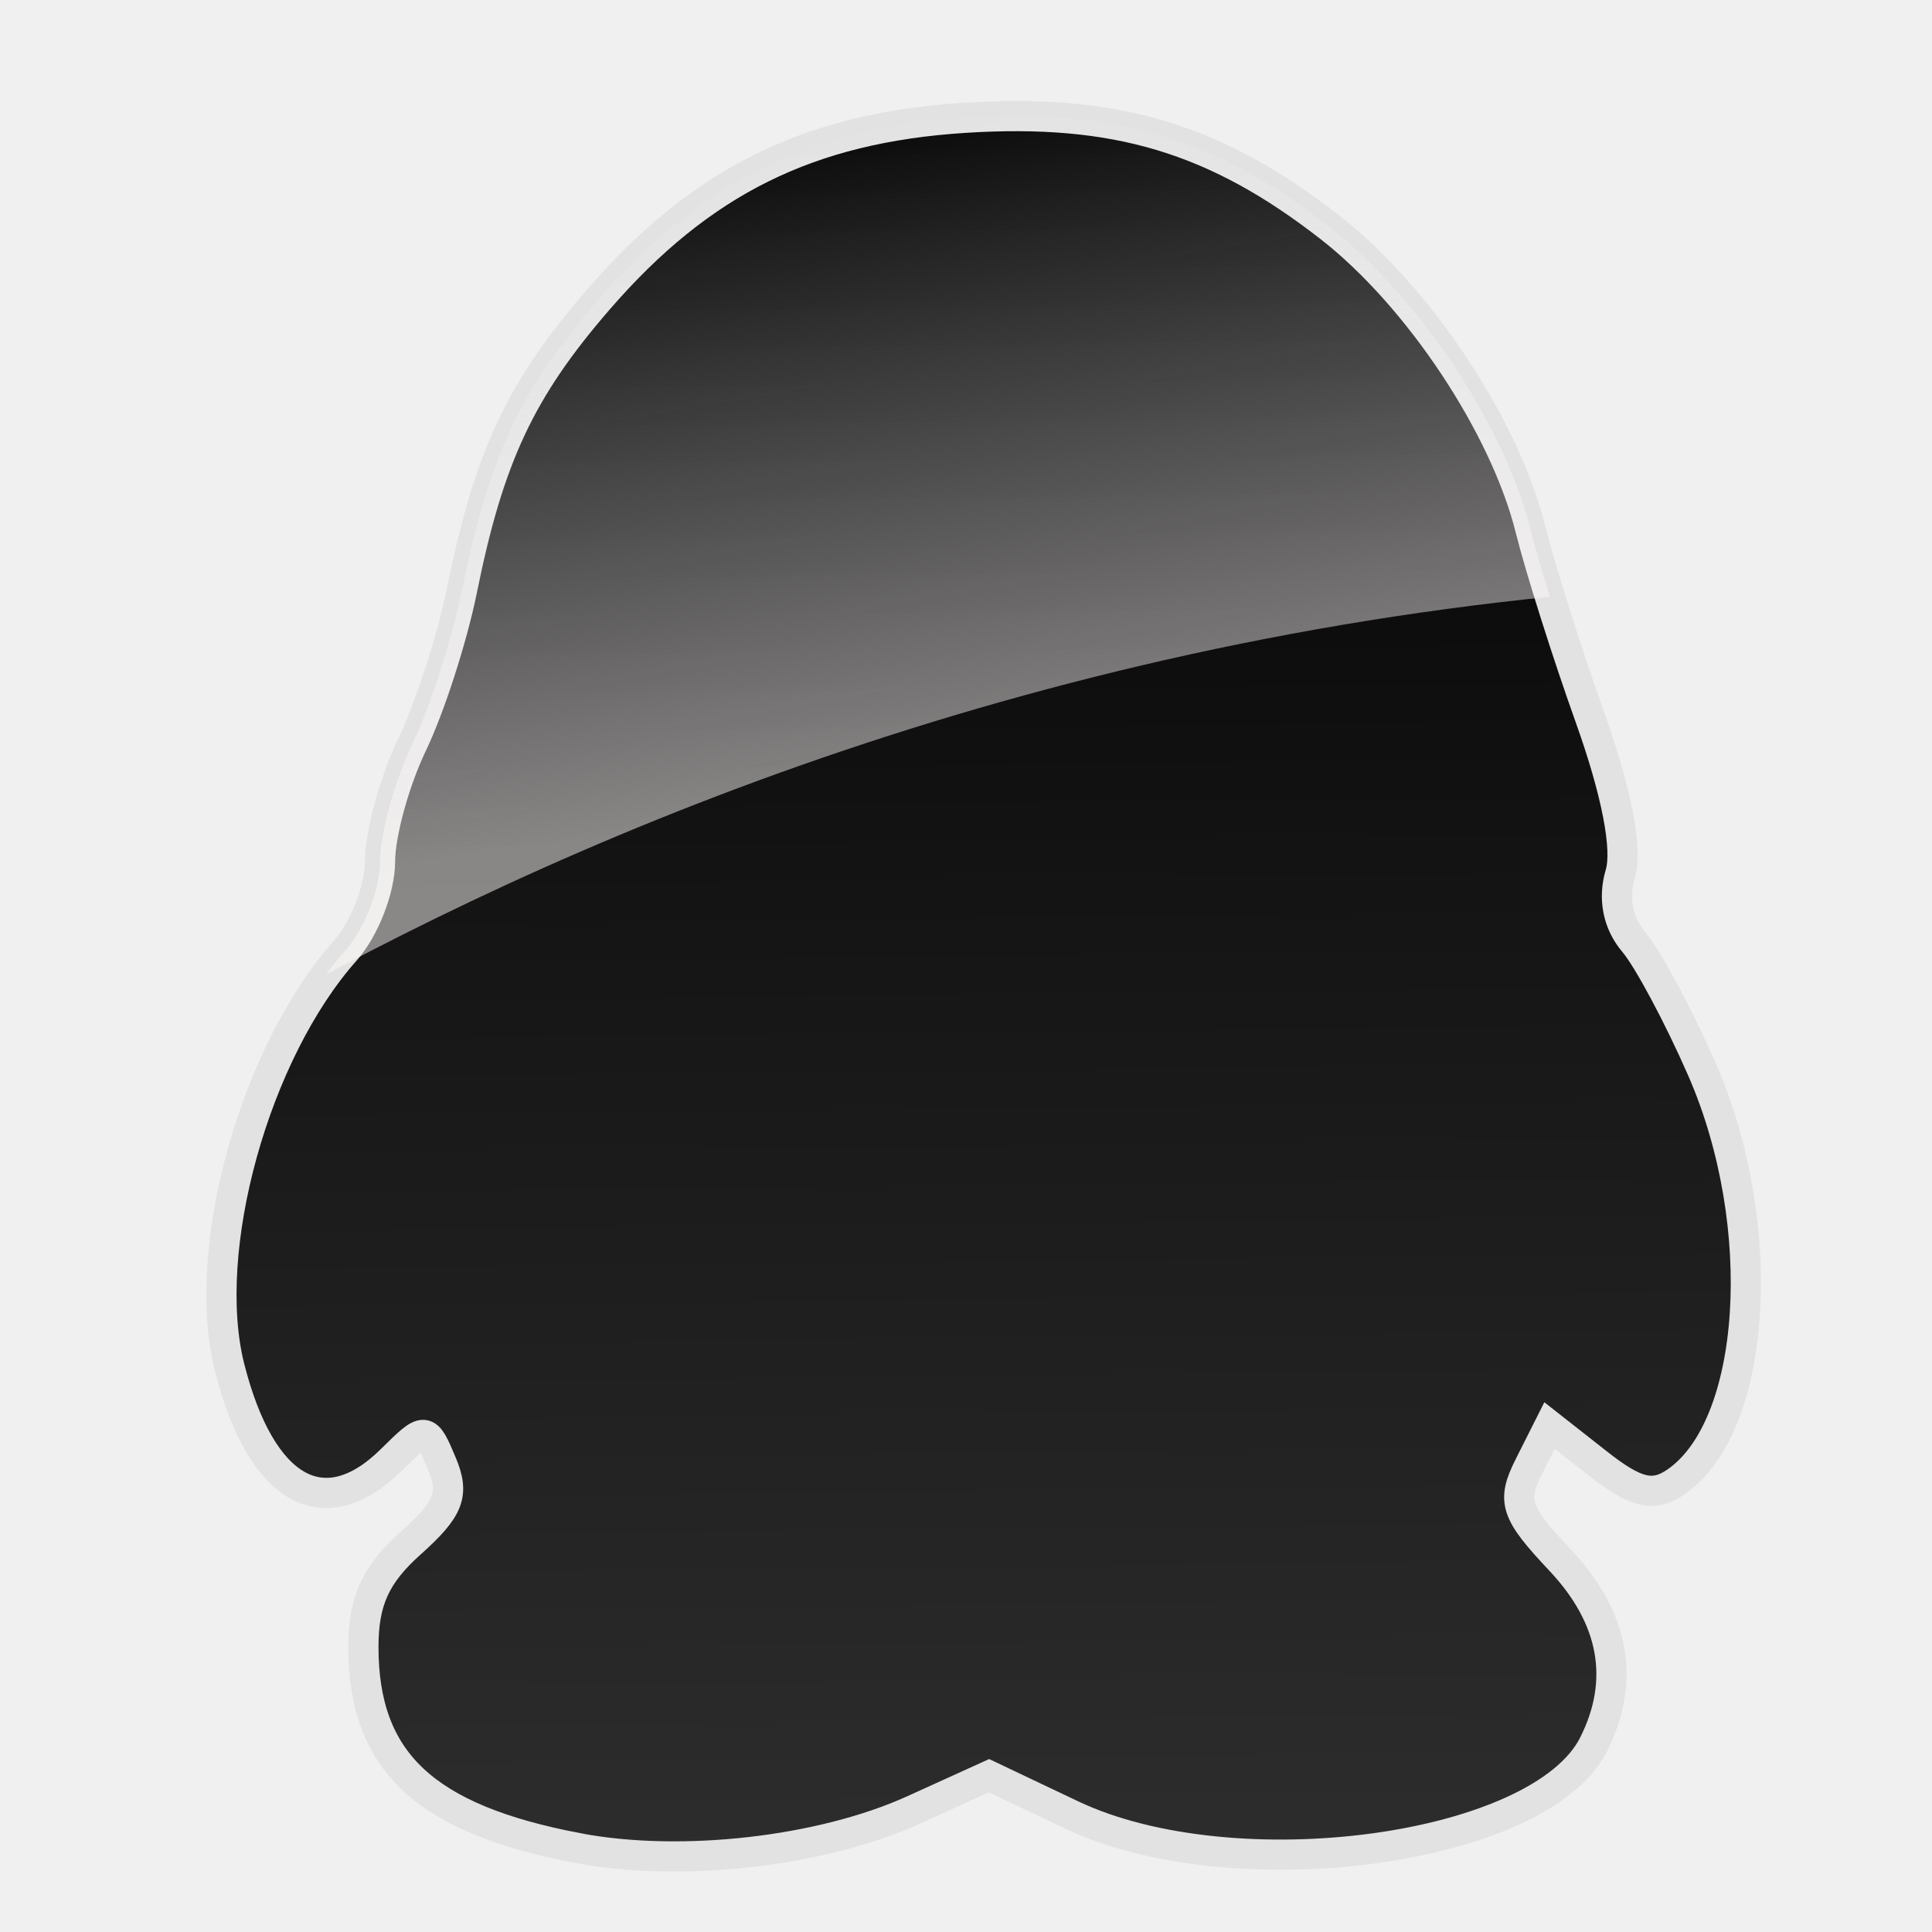
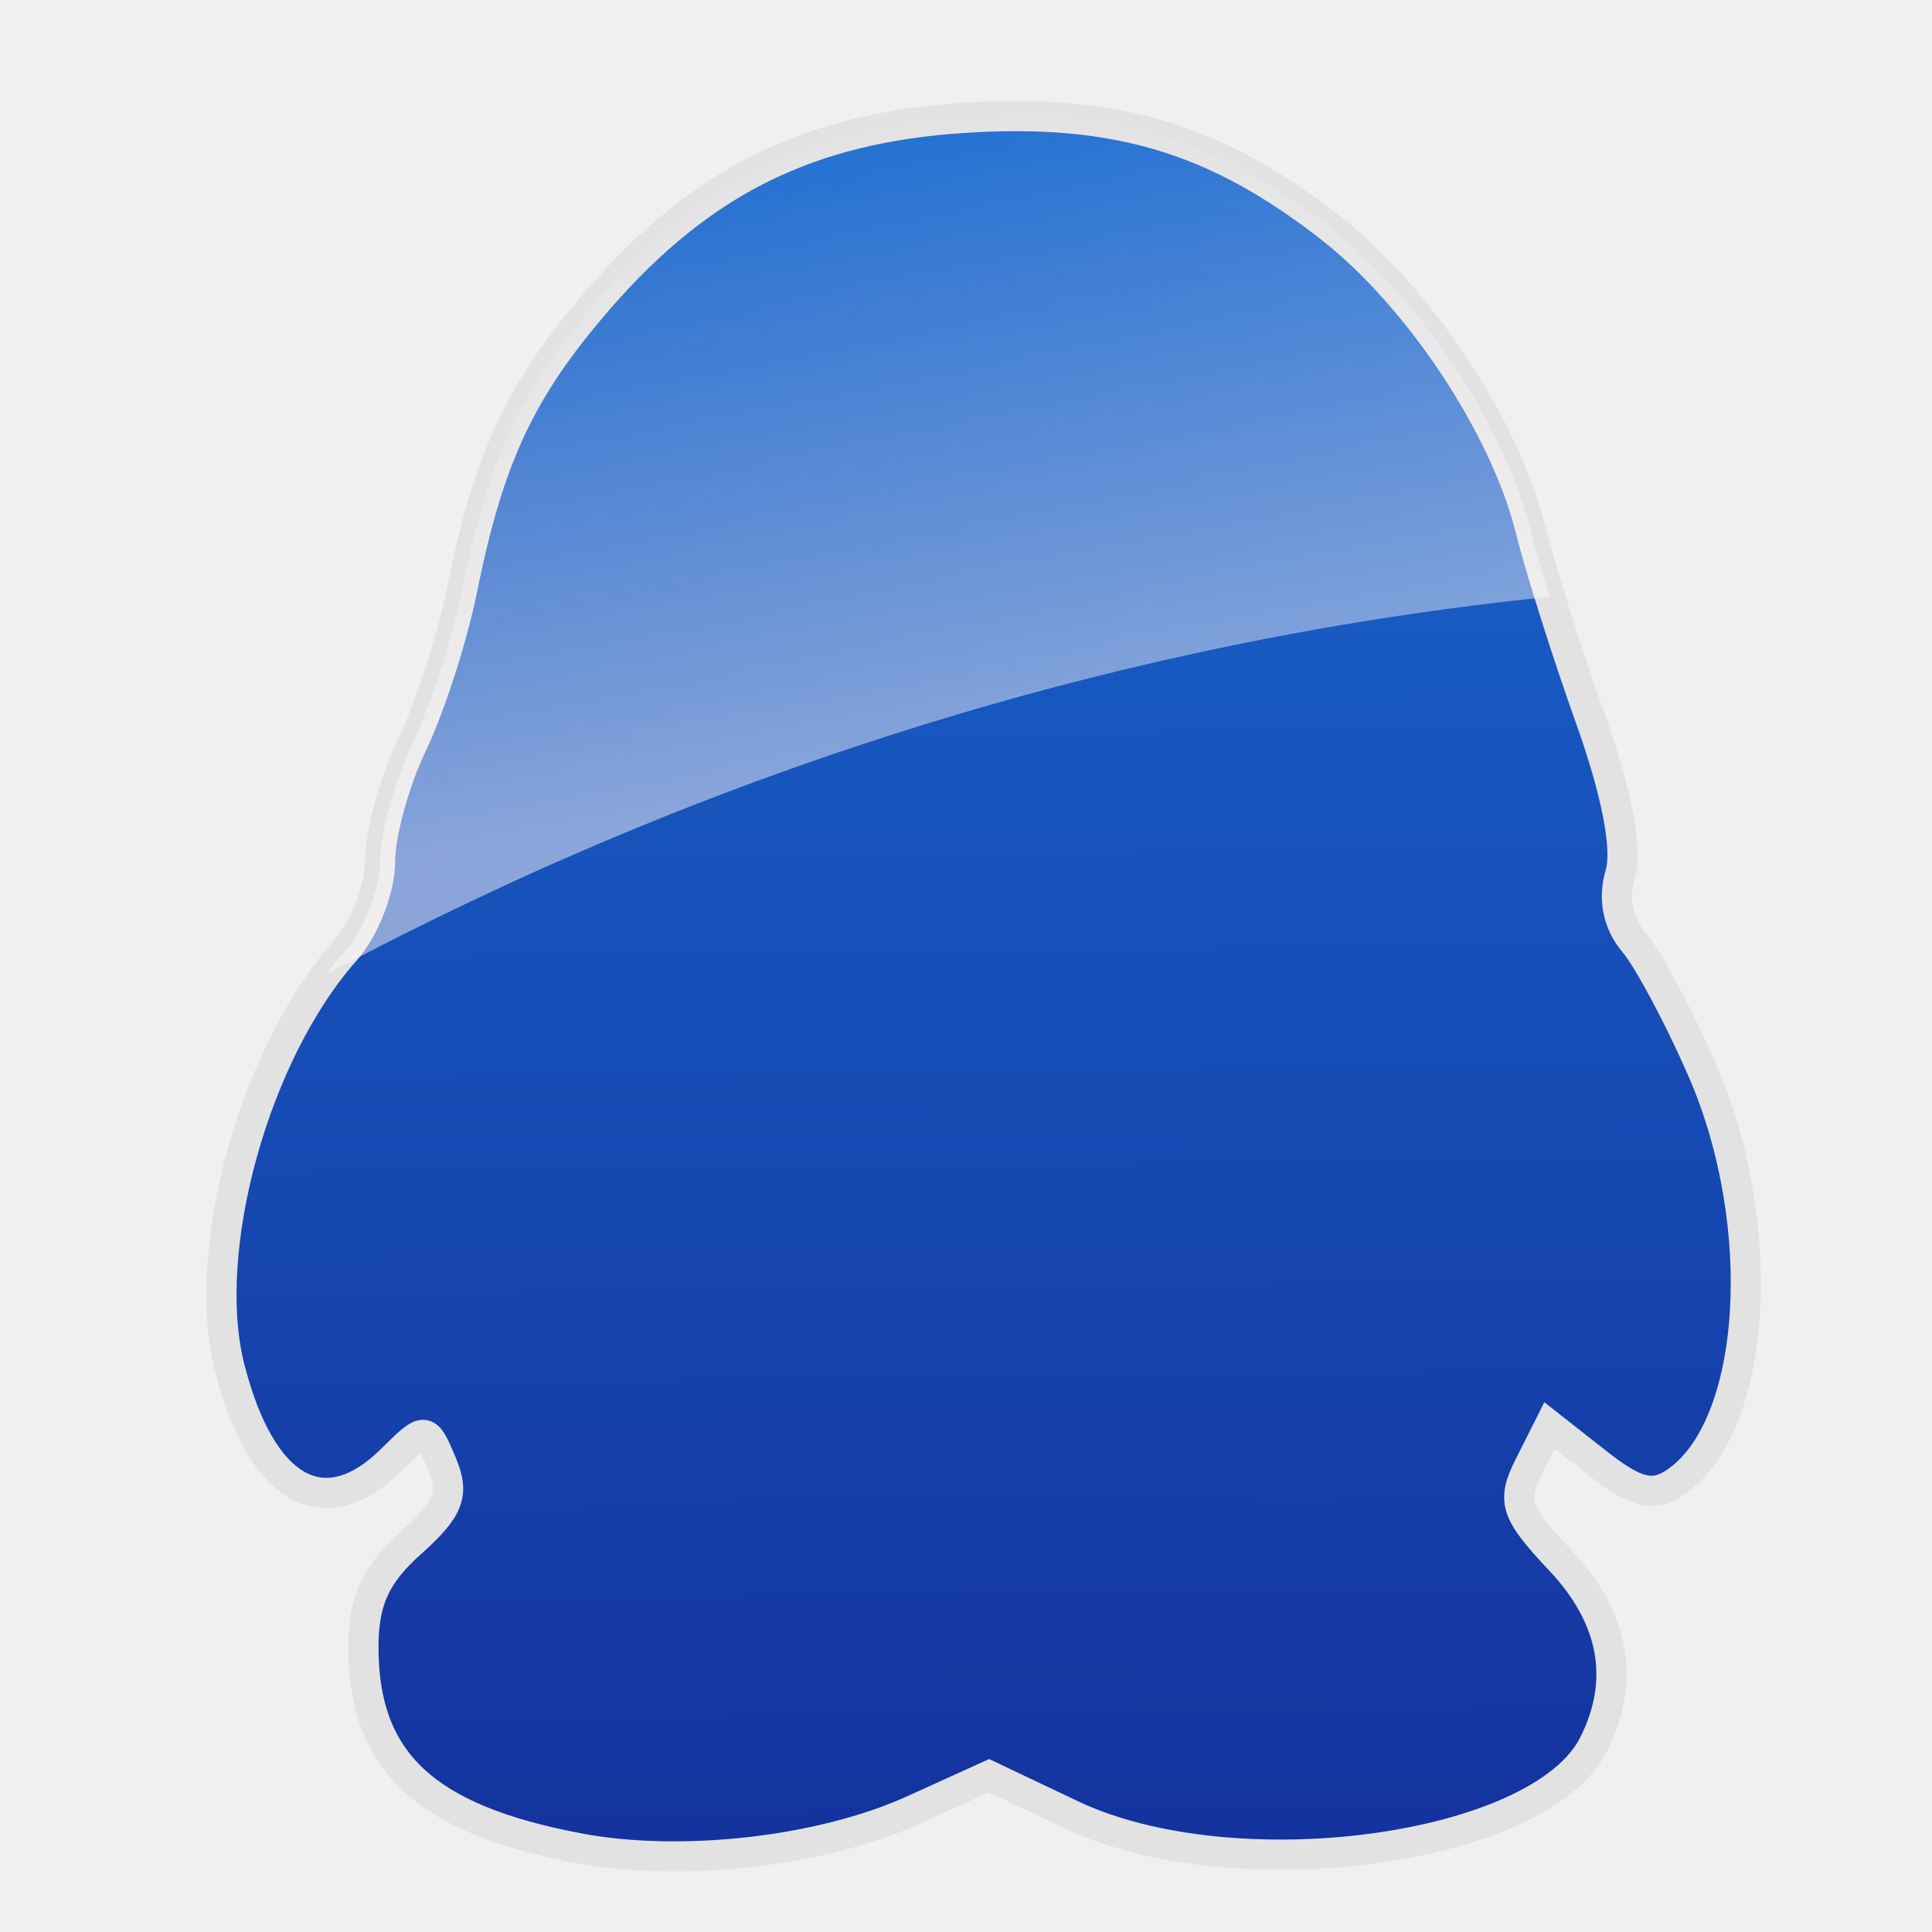
<svg xmlns="http://www.w3.org/2000/svg" xmlns:xlink="http://www.w3.org/1999/xlink" width="64px" height="64px" id="svg2985" version="1.1">
  <defs id="defs2987">
    <linearGradient id="linearGradient3823">
      <stop style="stop-color:#fff9f9;stop-opacity:0.502;" offset="0" id="stop3825" />
      <stop style="stop-color:#ffffff;stop-opacity:0;" offset="1" id="stop3827" />
    </linearGradient>
    <linearGradient xlink:href="#linearGradient3823" id="linearGradient3829" x1="22.364" y1="27.364" x2="18.358" y2="4.091" gradientUnits="userSpaceOnUse" />
    <linearGradient id="linearGradient3797">
-       <stop style="stop-color:#000000;stop-opacity:1;" offset="0" id="stop3799" />
-       <stop style="stop-color:#2d2d2d;stop-opacity:1;" offset="1" id="stop3801" />
+       <stop style="stop-color:#196ad0;stop-opacity:1;" offset="0" id="stop3799" />
+       <stop style="stop-color:#14329e;stop-opacity:1;" offset="1" id="stop3801" />
    </linearGradient>
    <linearGradient xlink:href="#linearGradient3797" id="linearGradient4283" gradientUnits="userSpaceOnUse" x1="772.294" y1="-91.11" x2="775.26" y2="618.017" gradientTransform="translate(-24,0)" />
    <linearGradient id="linearGradient4285">
      <stop style="stop-color:#000000;stop-opacity:1;" offset="0" id="stop4287" />
      <stop style="stop-color:#292929;stop-opacity:1;" offset="1" id="stop4289" />
    </linearGradient>
    <linearGradient y2="618.017" x2="775.26" y1="-91.11" x1="772.294" gradientTransform="translate(-347.1318,305.2734)" gradientUnits="userSpaceOnUse" id="linearGradient4293" xlink:href="#linearGradient3797" />
    <linearGradient xlink:href="#linearGradient3797" id="linearGradient4350" x1="30.654" y1="4.489" x2="31.242" y2="61.398" gradientUnits="userSpaceOnUse" />
    <linearGradient xlink:href="#linearGradient3797-9" id="linearGradient4350-5" x1="30.654" y1="4.489" x2="31.242" y2="61.398" gradientUnits="userSpaceOnUse" />
    <linearGradient id="linearGradient3797-9">
      <stop style="stop-color:#000000;stop-opacity:1;" offset="0" id="stop3799-4" />
      <stop style="stop-color:#292929;stop-opacity:1;" offset="1" id="stop3801-9" />
    </linearGradient>
    <linearGradient gradientTransform="translate(0.5063416,0.4196886)" y2="61.398" x2="31.242" y1="4.489" x1="30.654" gradientUnits="userSpaceOnUse" id="linearGradient4367" xlink:href="#linearGradient3797-9" />
    <linearGradient xlink:href="#linearGradient3797-9" id="linearGradient4392" gradientUnits="userSpaceOnUse" gradientTransform="translate(1.3621143e-4,2.1690247e-4)" x1="30.654" y1="4.489" x2="31.242" y2="61.398" />
    <clipPath clipPathUnits="userSpaceOnUse" id="clipPath4394">
      <path style="color:#000000;fill:url(#linearGradient4398);fill-opacity:1;fill-rule:nonzero;stroke:#ffffff;stroke-width:1;stroke-linecap:butt;stroke-linejoin:miter;stroke-miterlimit:4;stroke-opacity:1;stroke-dasharray:none;stroke-dashoffset:0;marker:none;visibility:visible;display:inline;overflow:visible;filter:url(#filter5703);enable-background:accumulate" d="m 19.152,61.222 c -5.083,-0.962 -7.114,-2.865 -7.114,-6.665 0,-1.518 0.398,-2.394 1.561,-3.434 1.28,-1.145 1.467,-1.621 1.036,-2.646 -0.519,-1.236 -0.537,-1.238 -1.665,-0.121 -2.238,2.216 -4.33,1.025 -5.364,-3.053 -0.987,-3.898 0.825,-10.432 3.832,-13.813 0.633,-0.712 1.151,-2.04 1.151,-2.953 0,-0.912 0.48,-2.66 1.067,-3.883 0.587,-1.223 1.329,-3.524 1.65,-5.113 0.891,-4.414 1.941,-6.65 4.524,-9.629 3.391,-3.91 6.964,-5.681 12.126,-6.01 4.991,-0.318 8.323,0.681 12.105,3.631 2.929,2.285 5.787,6.588 6.634,9.986 0.325,1.305 1.215,4.118 1.978,6.253 0.88,2.464 1.246,4.352 1.002,5.17 -0.246,0.824 -0.082,1.644 0.454,2.274 0.461,0.542 1.474,2.435 2.25,4.207 2.265,5.172 1.824,11.886 -0.899,13.694 -0.728,0.483 -1.307,0.339 -2.546,-0.635 l -1.604,-1.26 -0.67,1.331 c -0.594,1.179 -0.476,1.538 1.03,3.138 1.789,1.902 2.165,3.98 1.101,6.093 -1.774,3.524 -11.913,4.893 -17.296,2.336 l -2.732,-1.298 -2.506,1.138 c -3.043,1.382 -7.685,1.91 -11.105,1.263 z" id="path4396" />
    </clipPath>
    <linearGradient xlink:href="#linearGradient3797-9" id="linearGradient4398" gradientUnits="userSpaceOnUse" gradientTransform="translate(1.3621143e-4,2.1690247e-4)" x1="30.654" y1="4.489" x2="31.242" y2="61.398" />
  </defs>
  <g id="layer1">
-     <path style="fill:url(#linearGradient4350);fill-opacity:1;color:#000000;fill-rule:nonzero;stroke:#e2e2e2;stroke-width:1;stroke-linecap:butt;stroke-linejoin:miter;stroke-miterlimit:4;stroke-opacity:1;stroke-dasharray:none;stroke-dashoffset:0;marker:none;visibility:visible;display:inline;overflow:visible;enable-background:accumulate" d="m 19.152,61.222 c -5.083,-0.962 -7.114,-2.865 -7.114,-6.665 0,-1.518 0.398,-2.394 1.561,-3.434 1.28,-1.145 1.467,-1.621 1.036,-2.646 -0.519,-1.236 -0.537,-1.238 -1.665,-0.121 -2.238,2.216 -4.33,1.025 -5.364,-3.053 -0.987,-3.898 0.825,-10.432 3.832,-13.813 0.633,-0.712 1.151,-2.04 1.151,-2.953 0,-0.912 0.48,-2.66 1.067,-3.883 0.587,-1.223 1.329,-3.524 1.65,-5.113 0.891,-4.414 1.941,-6.65 4.524,-9.629 3.391,-3.91 6.964,-5.681 12.126,-6.01 4.991,-0.318 8.323,0.681 12.105,3.631 2.929,2.285 5.787,6.588 6.634,9.986 0.325,1.305 1.215,4.118 1.978,6.253 0.88,2.464 1.246,4.352 1.002,5.17 -0.246,0.824 -0.082,1.644 0.454,2.274 0.461,0.542 1.474,2.435 2.25,4.207 2.265,5.172 1.824,11.886 -0.899,13.694 -0.728,0.483 -1.307,0.339 -2.546,-0.635 l -1.604,-1.26 -0.67,1.331 c -0.594,1.179 -0.476,1.538 1.03,3.138 1.789,1.902 2.165,3.98 1.101,6.093 -1.774,3.524 -11.913,4.893 -17.296,2.336 l -2.732,-1.298 -2.506,1.138 c -3.043,1.382 -7.685,1.91 -11.105,1.263 z" id="path3028" />
+     <path style="fill:url(#linearGradient4350);fill-opacity:1.0;color:#000000;fill-rule:nonzero;stroke:#e2e2e2;stroke-width:1;stroke-linecap:butt;stroke-linejoin:miter;stroke-miterlimit:4;stroke-opacity:1;stroke-dasharray:none;stroke-dashoffset:0;marker:none;visibility:visible;display:inline;overflow:visible;enable-background:accumulate" d="m 19.152,61.222 c -5.083,-0.962 -7.114,-2.865 -7.114,-6.665 0,-1.518 0.398,-2.394 1.561,-3.434 1.28,-1.145 1.467,-1.621 1.036,-2.646 -0.519,-1.236 -0.537,-1.238 -1.665,-0.121 -2.238,2.216 -4.33,1.025 -5.364,-3.053 -0.987,-3.898 0.825,-10.432 3.832,-13.813 0.633,-0.712 1.151,-2.04 1.151,-2.953 0,-0.912 0.48,-2.66 1.067,-3.883 0.587,-1.223 1.329,-3.524 1.65,-5.113 0.891,-4.414 1.941,-6.65 4.524,-9.629 3.391,-3.91 6.964,-5.681 12.126,-6.01 4.991,-0.318 8.323,0.681 12.105,3.631 2.929,2.285 5.787,6.588 6.634,9.986 0.325,1.305 1.215,4.118 1.978,6.253 0.88,2.464 1.246,4.352 1.002,5.17 -0.246,0.824 -0.082,1.644 0.454,2.274 0.461,0.542 1.474,2.435 2.25,4.207 2.265,5.172 1.824,11.886 -0.899,13.694 -0.728,0.483 -1.307,0.339 -2.546,-0.635 l -1.604,-1.26 -0.67,1.331 c -0.594,1.179 -0.476,1.538 1.03,3.138 1.789,1.902 2.165,3.98 1.101,6.093 -1.774,3.524 -11.913,4.893 -17.296,2.336 l -2.732,-1.298 -2.506,1.138 c -3.043,1.382 -7.685,1.91 -11.105,1.263 z" id="path3028" />
    <path style="fill:url(#linearGradient3829);stroke:none;stroke-width:1px;stroke-linecap:butt;stroke-linejoin:miter;stroke-opacity:1;fill-opacity:1" d="m -4.545,42.364 c 0,0 27.636,-24.182 69.091,-23.091 C 106,20.364 45.636,-6.182 45.636,-6.182 c 0,0 -55.091,6.909 -55.091,7.636 0,0.727 4.909,40.909 4.909,40.909 z" id="path3053" clip-path="url(#clipPath4394)" />
  </g>
</svg>
